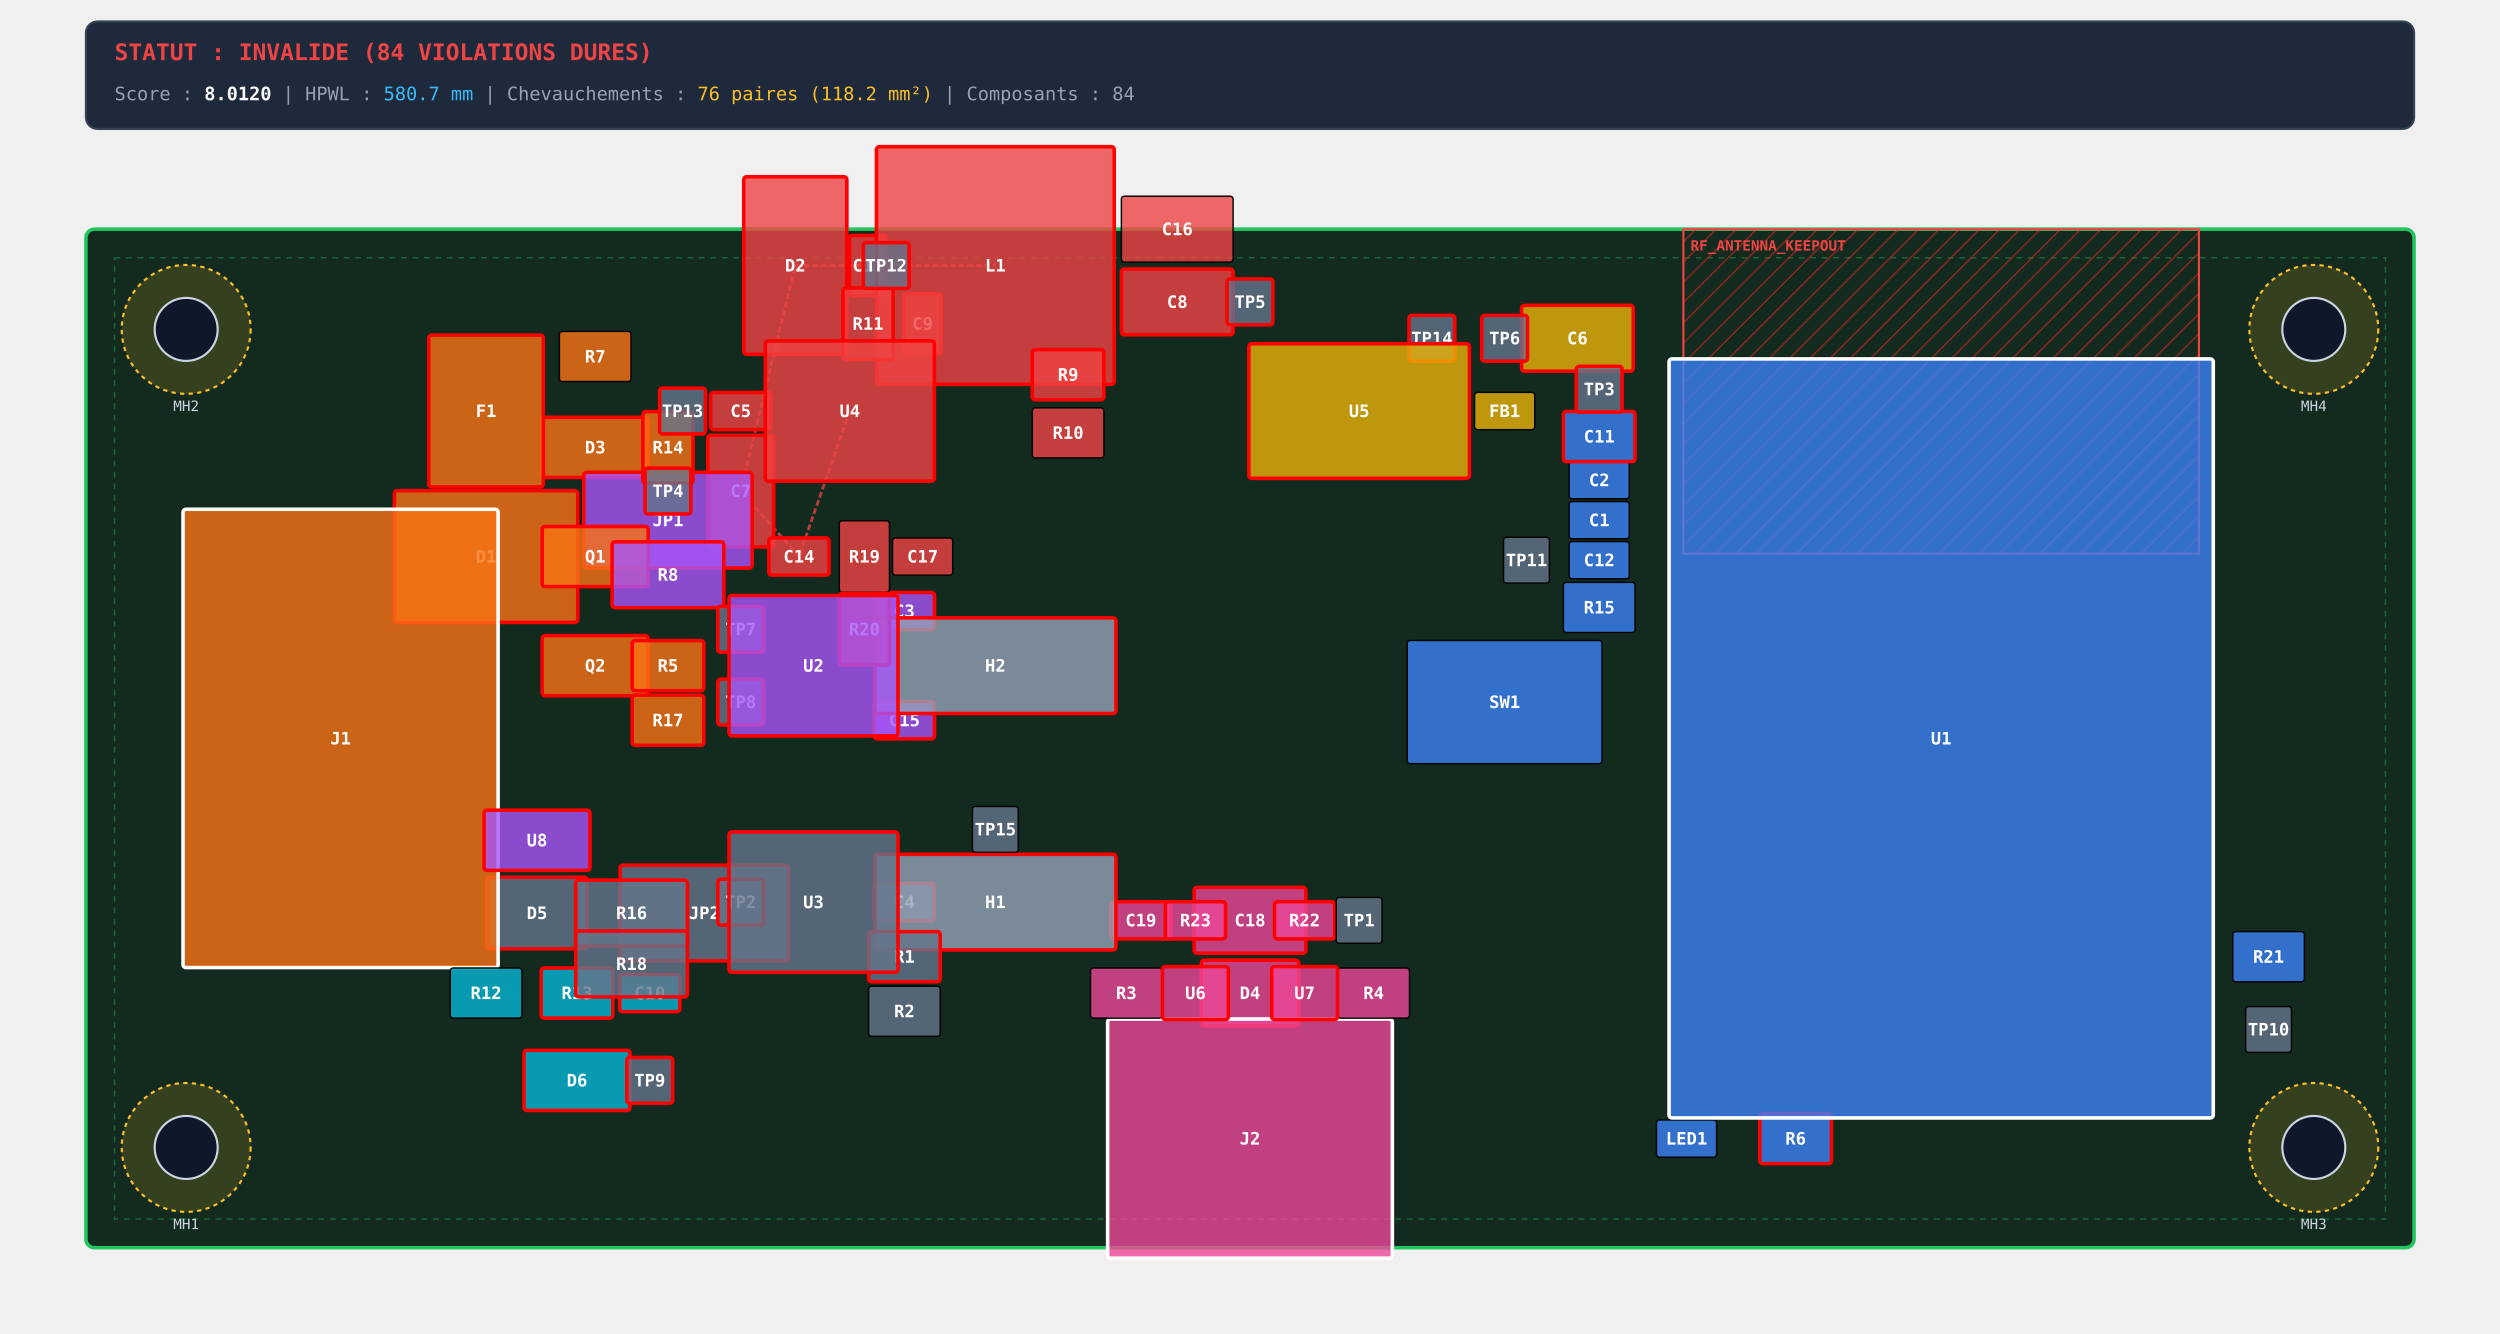
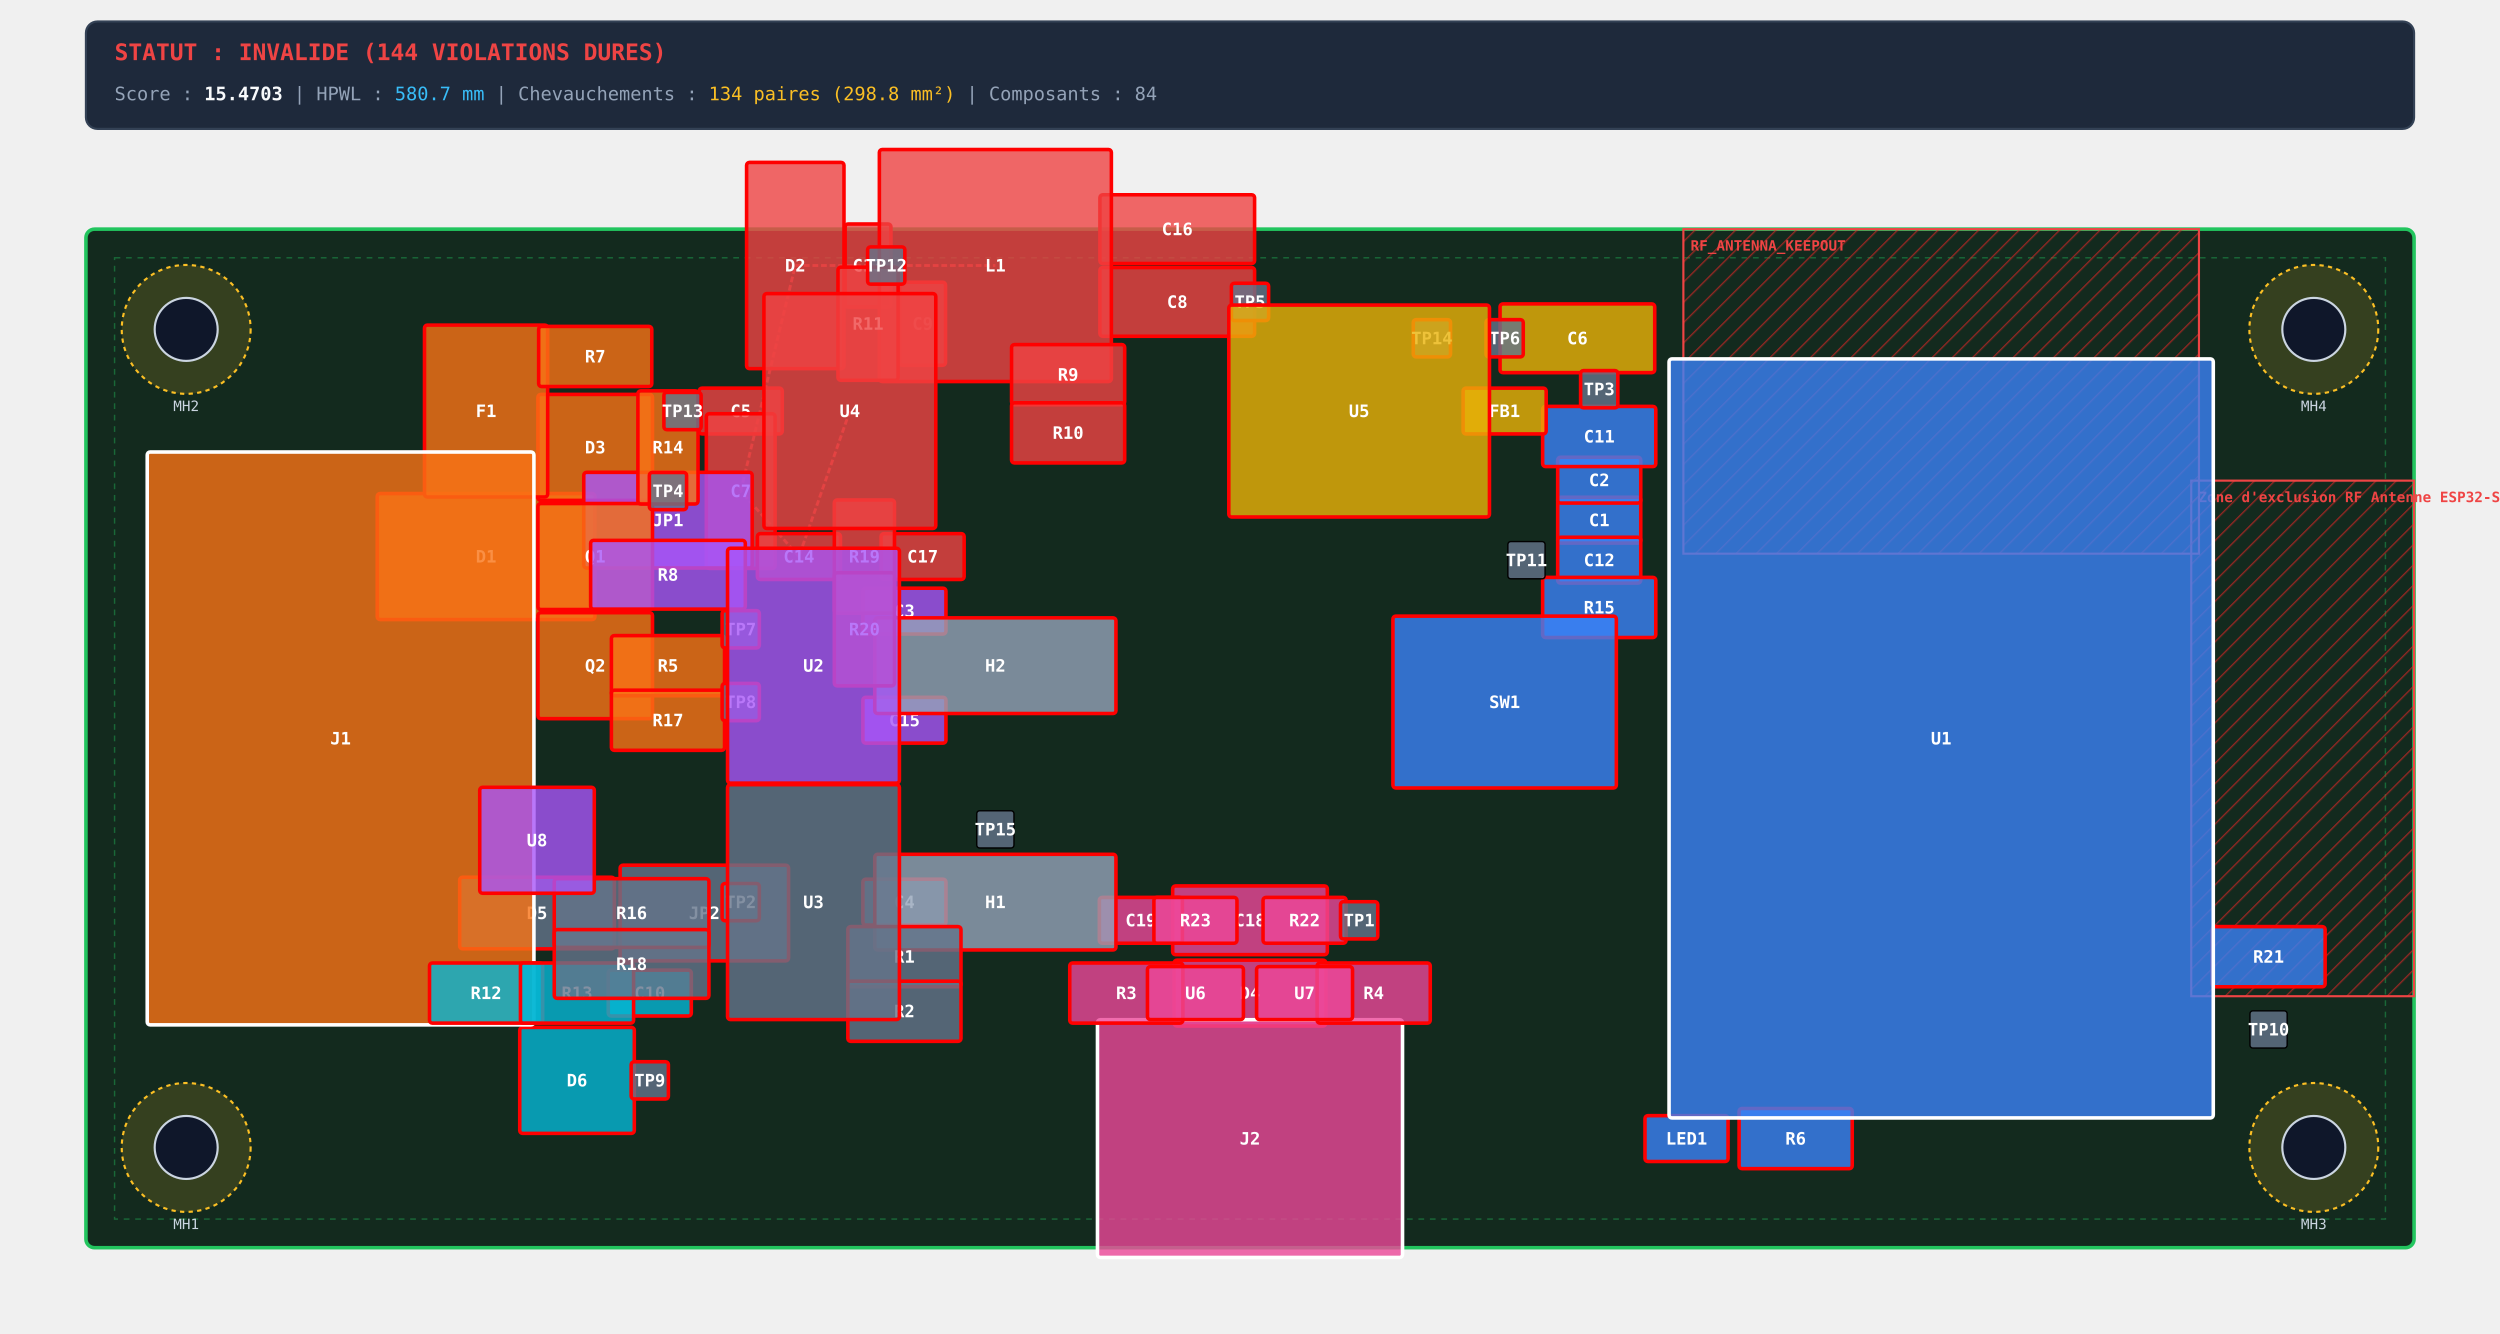
<svg xmlns="http://www.w3.org/2000/svg" viewBox="0 0 1745.6 931.2" width="1745.6" height="931.2" style="background-color: #0f172a; font-family: monospace;">
  <defs>
    <pattern id="keepoutHatch" width="10" height="10" patternTransform="rotate(45 0 0)" patternUnits="userSpaceOnUse">
      <line x1="0" y1="0" x2="0" y2="10" stroke="#dc2626" stroke-width="2" opacity="0.6" />
    </pattern>
  </defs>
  <g id="hud_header">
    <rect x="60.0" y="15" width="1625.6" height="75" rx="8" fill="#1e293b" stroke="#334155" stroke-width="1.5" />
-     <text x="80.0" y="42" fill="#ef4444" font-size="16" font-weight="bold">STATUT : INVALIDE (84 VIOLATIONS DURES)</text>
-     <text x="80.0" y="70" fill="#94a3b8" font-size="13">Score : <tspan fill="#f8fafc" font-weight="bold">8.0120</tspan> | HPWL : <tspan fill="#38bdf8">580.7 mm</tspan> | Chevauchements : <tspan fill="#fbbf24">76 paires (118.2 mm²)</tspan> | Composants : 84</text>
+     <text x="80.0" y="42" fill="#ef4444" font-size="16" font-weight="bold">STATUT : INVALIDE (144 VIOLATIONS DURES)</text>
+     <text x="80.0" y="70" fill="#94a3b8" font-size="13">Score : <tspan fill="#f8fafc" font-weight="bold">15.4703</tspan> | HPWL : <tspan fill="#38bdf8">580.7 mm</tspan> | Chevauchements : <tspan fill="#fbbf24">134 paires (298.8 mm²)</tspan> | Composants : 84</text>
  </g>
  <rect x="60.0" y="160.0" width="1625.6" height="711.2" rx="6" fill="#132a1e" stroke="#22c55e" stroke-width="2.5" />
  <rect x="80.0" y="180.0" width="1585.6" height="671.2" fill="none" stroke="#22c55e" stroke-width="1" stroke-dasharray="4,4" opacity="0.4" />
+   <rect x="1530.0" y="335.6" width="155.6" height="360.0" fill="url(#keepoutHatch)" stroke="#ef4444" stroke-width="1.5" />
+   <text x="1535.0" y="350.6" fill="#ef4444" font-size="10" font-weight="bold">Zone d'exclusion RF Antenne ESP32-S3</text>
  <rect x="1175.4" y="160.0" width="360" height="226.6" fill="url(#keepoutHatch)" stroke="#ef4444" stroke-width="1.5" />
  <text x="1180.4" y="175.0" fill="#ef4444" font-size="10" font-weight="bold">RF_ANTENNA_KEEPOUT</text>
  <circle cx="130.0" cy="801.2" r="45.0" fill="#fbbf24" fill-opacity="0.15" stroke="#fbbf24" stroke-width="1.5" stroke-dasharray="3,3" />
  <circle cx="130.0" cy="801.2" r="22.0" fill="#0f172a" stroke="#cbd5e1" stroke-width="1.5" />
  <text x="130.0" y="858.2" fill="#cbd5e1" font-size="10" text-anchor="middle">MH1</text>
  <circle cx="130.0" cy="230.0" r="45.0" fill="#fbbf24" fill-opacity="0.15" stroke="#fbbf24" stroke-width="1.5" stroke-dasharray="3,3" />
  <circle cx="130.0" cy="230.0" r="22.0" fill="#0f172a" stroke="#cbd5e1" stroke-width="1.5" />
  <text x="130.0" y="287.0" fill="#cbd5e1" font-size="10" text-anchor="middle">MH2</text>
  <circle cx="1615.6" cy="801.2" r="45.0" fill="#fbbf24" fill-opacity="0.15" stroke="#fbbf24" stroke-width="1.5" stroke-dasharray="3,3" />
  <circle cx="1615.6" cy="801.2" r="22.0" fill="#0f172a" stroke="#cbd5e1" stroke-width="1.5" />
  <text x="1615.6" y="858.2" fill="#cbd5e1" font-size="10" text-anchor="middle">MH3</text>
  <circle cx="1615.6" cy="230.0" r="45.0" fill="#fbbf24" fill-opacity="0.15" stroke="#fbbf24" stroke-width="1.5" stroke-dasharray="3,3" />
  <circle cx="1615.6" cy="230.0" r="22.0" fill="#0f172a" stroke="#cbd5e1" stroke-width="1.5" />
  <text x="1615.6" y="287.0" fill="#cbd5e1" font-size="10" text-anchor="middle">MH4</text>
  <line x1="593.4" y1="287.0" x2="557.84" y2="388.6" stroke="#ef4444" stroke-width="2" stroke-dasharray="4,2" opacity="0.75" />
  <line x1="557.84" y1="388.6" x2="517.2" y2="342.88" stroke="#ef4444" stroke-width="2" stroke-dasharray="4,2" opacity="0.75" />
  <line x1="517.2" y1="342.88" x2="555.3" y2="185.4" stroke="#ef4444" stroke-width="2" stroke-dasharray="4,2" opacity="0.75" />
  <line x1="555.3" y1="185.4" x2="695.0" y2="185.4" stroke="#ef4444" stroke-width="2" stroke-dasharray="4,2" opacity="0.75" />
  <g id="comp_C1">
-     <rect x="1095.64" y="350.2" width="42" height="26" rx="2" fill="#3b82f6" fill-opacity="0.8" stroke="#000000" stroke-width="1.0" />
+     <rect x="1087.64" y="347.2" width="58" height="32" rx="2" fill="#3b82f6" fill-opacity="0.8" stroke="#ff0000" stroke-width="2.5" />
    <text x="1116.64" y="367.4" fill="#ffffff" font-size="12" font-weight="bold" text-anchor="middle" style="pointer-events: none;">C1</text>
  </g>
  <g id="comp_C2">
-     <rect x="1095.64" y="322.26" width="42" height="26" rx="2" fill="#3b82f6" fill-opacity="0.8" stroke="#000000" stroke-width="1.0" />
+     <rect x="1087.64" y="319.26" width="58" height="32" rx="2" fill="#3b82f6" fill-opacity="0.8" stroke="#ff0000" stroke-width="2.5" />
    <text x="1116.64" y="339.46" fill="#ffffff" font-size="12" font-weight="bold" text-anchor="middle" style="pointer-events: none;">C2</text>
  </g>
  <g id="comp_C3">
-     <rect x="610.5" y="413.7" width="42" height="26" rx="2" fill="#a855f7" fill-opacity="0.8" stroke="#ff0000" stroke-width="2.5" />
+     <rect x="602.5" y="410.7" width="58" height="32" rx="2" fill="#a855f7" fill-opacity="0.8" stroke="#ff0000" stroke-width="2.5" />
    <text x="631.5" y="430.9" fill="#ffffff" font-size="12" font-weight="bold" text-anchor="middle" style="pointer-events: none;">C3</text>
  </g>
  <g id="comp_C4">
-     <rect x="610.5" y="616.9" width="42" height="26" rx="2" fill="#64748b" fill-opacity="0.8" stroke="#ff0000" stroke-width="2.5" />
+     <rect x="602.5" y="613.9" width="58" height="32" rx="2" fill="#64748b" fill-opacity="0.8" stroke="#ff0000" stroke-width="2.5" />
    <text x="631.5" y="634.1" fill="#ffffff" font-size="12" font-weight="bold" text-anchor="middle" style="pointer-events: none;">C4</text>
  </g>
  <g id="comp_C5">
-     <rect x="496.2" y="274" width="42" height="26" rx="2" fill="#ef4444" fill-opacity="0.8" stroke="#ff0000" stroke-width="2.5" />
+     <rect x="488.2" y="271.0" width="58" height="32" rx="2" fill="#ef4444" fill-opacity="0.8" stroke="#ff0000" stroke-width="2.5" />
    <text x="517.2" y="291.2" fill="#ffffff" font-size="12" font-weight="bold" text-anchor="middle" style="pointer-events: none;">C5</text>
  </g>
  <g id="comp_C6">
-     <rect x="1062.4" y="213.2" width="78" height="46" rx="2" fill="#eab308" fill-opacity="0.8" stroke="#ff0000" stroke-width="2.5" />
+     <rect x="1047.4" y="212.2" width="108" height="48" rx="2" fill="#eab308" fill-opacity="0.8" stroke="#ff0000" stroke-width="2.5" />
    <text x="1101.4" y="240.4" fill="#ffffff" font-size="12" font-weight="bold" text-anchor="middle" style="pointer-events: none;">C6</text>
  </g>
  <g id="comp_C7">
-     <rect x="494.2" y="303.88" width="46" height="78" rx="2" fill="#ef4444" fill-opacity="0.8" stroke="#ff0000" stroke-width="2.5" />
+     <rect x="493.2" y="288.88" width="48" height="108" rx="2" fill="#ef4444" fill-opacity="0.8" stroke="#ff0000" stroke-width="2.5" />
    <text x="517.2" y="347.08" fill="#ffffff" font-size="12" font-weight="bold" text-anchor="middle" style="pointer-events: none;">C7</text>
  </g>
  <g id="comp_C8">
-     <rect x="783.0" y="187.8" width="78" height="46" rx="2" fill="#ef4444" fill-opacity="0.8" stroke="#ff0000" stroke-width="2.5" />
+     <rect x="768.0" y="186.8" width="108" height="48" rx="2" fill="#ef4444" fill-opacity="0.8" stroke="#ff0000" stroke-width="2.5" />
    <text x="822.0" y="215" fill="#ffffff" font-size="12" font-weight="bold" text-anchor="middle" style="pointer-events: none;">C8</text>
  </g>
  <g id="comp_C9">
-     <rect x="631.2" y="205.04" width="26" height="42" rx="2" fill="#ef4444" fill-opacity="0.8" stroke="#ff0000" stroke-width="2.5" />
+     <rect x="628.2" y="197.04" width="32" height="58" rx="2" fill="#ef4444" fill-opacity="0.8" stroke="#ff0000" stroke-width="2.5" />
    <text x="644.2" y="230.24" fill="#ffffff" font-size="12" font-weight="bold" text-anchor="middle" style="pointer-events: none;">C9</text>
  </g>
  <g id="comp_C10">
-     <rect x="432.7" y="680.4" width="42" height="26" rx="2" fill="#06b6d4" fill-opacity="0.8" stroke="#ff0000" stroke-width="2.5" />
+     <rect x="424.7" y="677.4" width="58" height="32" rx="2" fill="#06b6d4" fill-opacity="0.8" stroke="#ff0000" stroke-width="2.5" />
    <text x="453.7" y="697.6" fill="#ffffff" font-size="12" font-weight="bold" text-anchor="middle" style="pointer-events: none;">C10</text>
  </g>
  <g id="comp_C11">
-     <rect x="1091.64" y="287.28" width="50.0" height="35.0" rx="2" fill="#3b82f6" fill-opacity="0.8" stroke="#ff0000" stroke-width="2.5" />
+     <rect x="1077.14" y="283.78" width="79" height="42" rx="2" fill="#3b82f6" fill-opacity="0.8" stroke="#ff0000" stroke-width="2.5" />
    <text x="1116.64" y="308.98" fill="#ffffff" font-size="12" font-weight="bold" text-anchor="middle" style="pointer-events: none;">C11</text>
  </g>
  <g id="comp_C12">
-     <rect x="1095.64" y="378.14" width="42" height="26" rx="2" fill="#3b82f6" fill-opacity="0.8" stroke="#000000" stroke-width="1.0" />
+     <rect x="1087.64" y="375.14" width="58" height="32" rx="2" fill="#3b82f6" fill-opacity="0.8" stroke="#ff0000" stroke-width="2.5" />
    <text x="1116.64" y="395.34" fill="#ffffff" font-size="12" font-weight="bold" text-anchor="middle" style="pointer-events: none;">C12</text>
  </g>
  <g id="comp_C13">
-     <rect x="593.1" y="164.4" width="26" height="42" rx="2" fill="#ef4444" fill-opacity="0.8" stroke="#ff0000" stroke-width="2.5" />
+     <rect x="590.1" y="156.4" width="32" height="58" rx="2" fill="#ef4444" fill-opacity="0.8" stroke="#ff0000" stroke-width="2.5" />
    <text x="606.1" y="189.6" fill="#ffffff" font-size="12" font-weight="bold" text-anchor="middle" style="pointer-events: none;">C13</text>
  </g>
  <g id="comp_C14">
-     <rect x="536.84" y="375.6" width="42" height="26" rx="2" fill="#ef4444" fill-opacity="0.8" stroke="#ff0000" stroke-width="2.5" />
+     <rect x="528.84" y="372.6" width="58" height="32" rx="2" fill="#ef4444" fill-opacity="0.8" stroke="#ff0000" stroke-width="2.5" />
    <text x="557.84" y="392.8" fill="#ffffff" font-size="12" font-weight="bold" text-anchor="middle" style="pointer-events: none;">C14</text>
  </g>
  <g id="comp_C15">
-     <rect x="610.5" y="489.9" width="42" height="26" rx="2" fill="#a855f7" fill-opacity="0.8" stroke="#ff0000" stroke-width="2.5" />
+     <rect x="602.5" y="486.9" width="58" height="32" rx="2" fill="#a855f7" fill-opacity="0.8" stroke="#ff0000" stroke-width="2.5" />
    <text x="631.5" y="507.1" fill="#ffffff" font-size="12" font-weight="bold" text-anchor="middle" style="pointer-events: none;">C15</text>
  </g>
  <g id="comp_C16">
-     <rect x="783.0" y="137" width="78" height="46" rx="2" fill="#ef4444" fill-opacity="0.8" stroke="#000000" stroke-width="1.0" />
+     <rect x="768.0" y="136" width="108" height="48" rx="2" fill="#ef4444" fill-opacity="0.8" stroke="#ff0000" stroke-width="2.5" />
    <text x="822.0" y="164.2" fill="#ffffff" font-size="12" font-weight="bold" text-anchor="middle" style="pointer-events: none;">C16</text>
  </g>
  <g id="comp_C17">
-     <rect x="623.2" y="375.6" width="42" height="26" rx="2" fill="#ef4444" fill-opacity="0.8" stroke="#000000" stroke-width="1.0" />
+     <rect x="615.2" y="372.6" width="58" height="32" rx="2" fill="#ef4444" fill-opacity="0.8" stroke="#ff0000" stroke-width="2.5" />
    <text x="644.2" y="392.8" fill="#ffffff" font-size="12" font-weight="bold" text-anchor="middle" style="pointer-events: none;">C17</text>
  </g>
  <g id="comp_C18">
-     <rect x="833.8" y="619.6" width="78" height="46" rx="2" fill="#ec4899" fill-opacity="0.8" stroke="#ff0000" stroke-width="2.5" />
+     <rect x="818.8" y="618.6" width="108" height="48" rx="2" fill="#ec4899" fill-opacity="0.8" stroke="#ff0000" stroke-width="2.5" />
    <text x="872.8" y="646.8" fill="#ffffff" font-size="12" font-weight="bold" text-anchor="middle" style="pointer-events: none;">C18</text>
  </g>
  <g id="comp_C19">
-     <rect x="775.6" y="629.6" width="42" height="26" rx="2" fill="#ec4899" fill-opacity="0.8" stroke="#ff0000" stroke-width="2.5" />
+     <rect x="767.6" y="626.6" width="58" height="32" rx="2" fill="#ec4899" fill-opacity="0.8" stroke="#ff0000" stroke-width="2.5" />
    <text x="796.6" y="646.8" fill="#ffffff" font-size="12" font-weight="bold" text-anchor="middle" style="pointer-events: none;">C19</text>
  </g>
  <g id="comp_D1">
-     <rect x="275.4" y="342.6" width="128" height="92" rx="2" fill="#f97316" fill-opacity="0.8" stroke="#ff0000" stroke-width="2.5" />
+     <rect x="263.4" y="344.6" width="152" height="88" rx="2" fill="#f97316" fill-opacity="0.8" stroke="#ff0000" stroke-width="2.5" />
    <text x="339.4" y="392.8" fill="#ffffff" font-size="12" font-weight="bold" text-anchor="middle" style="pointer-events: none;">D1</text>
  </g>
  <g id="comp_D2">
-     <rect x="519.3" y="123.4" width="72" height="124" rx="2" fill="#ef4444" fill-opacity="0.8" stroke="#ff0000" stroke-width="2.5" />
+     <rect x="521.3" y="113.4" width="68" height="144" rx="2" fill="#ef4444" fill-opacity="0.8" stroke="#ff0000" stroke-width="2.5" />
    <text x="555.3" y="189.6" fill="#ffffff" font-size="12" font-weight="bold" text-anchor="middle" style="pointer-events: none;">D2</text>
  </g>
  <g id="comp_D3">
-     <rect x="378.6" y="291.4" width="74" height="42" rx="2" fill="#f97316" fill-opacity="0.8" stroke="#ff0000" stroke-width="2.5" />
+     <rect x="375.6" y="275.4" width="80.0" height="74" rx="2" fill="#f97316" fill-opacity="0.8" stroke="#ff0000" stroke-width="2.5" />
    <text x="415.6" y="316.6" fill="#ffffff" font-size="12" font-weight="bold" text-anchor="middle" style="pointer-events: none;">D3</text>
  </g>
  <g id="comp_D4">
-     <rect x="838.8" y="670.4" width="68" height="46" rx="2" fill="#ec4899" fill-opacity="0.8" stroke="#ff0000" stroke-width="2.5" />
+     <rect x="819.8" y="670.4" width="106" height="46" rx="2" fill="#ec4899" fill-opacity="0.8" stroke="#ff0000" stroke-width="2.5" />
    <text x="872.8" y="697.6" fill="#ffffff" font-size="12" font-weight="bold" text-anchor="middle" style="pointer-events: none;">D4</text>
  </g>
  <g id="comp_D5">
-     <rect x="339.96" y="612.52" width="70" height="50.0" rx="2" fill="#64748b" fill-opacity="0.8" stroke="#ff0000" stroke-width="2.5" />
+     <rect x="320.96" y="612.52" width="108" height="50.0" rx="2" fill="#64748b" fill-opacity="0.8" stroke="#ff0000" stroke-width="2.5" />
    <text x="374.96" y="641.72" fill="#ffffff" font-size="12" font-weight="bold" text-anchor="middle" style="pointer-events: none;">D5</text>
  </g>
  <g id="comp_D6">
-     <rect x="365.9" y="733.36" width="74" height="42" rx="2" fill="#06b6d4" fill-opacity="0.8" stroke="#ff0000" stroke-width="2.5" />
+     <rect x="362.9" y="717.36" width="80.0" height="74" rx="2" fill="#06b6d4" fill-opacity="0.8" stroke="#ff0000" stroke-width="2.5" />
    <text x="402.9" y="758.56" fill="#ffffff" font-size="12" font-weight="bold" text-anchor="middle" style="pointer-events: none;">D6</text>
  </g>
  <g id="comp_F1">
-     <rect x="299.4" y="234" width="80.0" height="106" rx="2" fill="#f97316" fill-opacity="0.8" stroke="#ff0000" stroke-width="2.5" />
+     <rect x="296.4" y="227" width="86" height="120.0" rx="2" fill="#f97316" fill-opacity="0.8" stroke="#ff0000" stroke-width="2.5" />
    <text x="339.4" y="291.2" fill="#ffffff" font-size="12" font-weight="bold" text-anchor="middle" style="pointer-events: none;">F1</text>
  </g>
  <g id="comp_FB1">
-     <rect x="1029.6" y="274" width="42" height="26" rx="2" fill="#eab308" fill-opacity="0.8" stroke="#000000" stroke-width="1.0" />
+     <rect x="1021.6" y="271.0" width="58" height="32" rx="2" fill="#eab308" fill-opacity="0.8" stroke="#ff0000" stroke-width="2.5" />
    <text x="1050.6" y="291.2" fill="#ffffff" font-size="12" font-weight="bold" text-anchor="middle" style="pointer-events: none;">FB1</text>
  </g>
  <g id="comp_H1">
    <rect x="610.8" y="596.5" width="168.4" height="66.8" rx="2" fill="#94a3b8" fill-opacity="0.8" stroke="#ff0000" stroke-width="2.5" />
    <text x="695.0" y="634.1" fill="#ffffff" font-size="12" font-weight="bold" text-anchor="middle" style="pointer-events: none;">H1</text>
  </g>
  <g id="comp_H2">
    <rect x="610.8" y="431.4" width="168.4" height="66.8" rx="2" fill="#94a3b8" fill-opacity="0.8" stroke="#ff0000" stroke-width="2.5" />
    <text x="695.0" y="469" fill="#ffffff" font-size="12" font-weight="bold" text-anchor="middle" style="pointer-events: none;">H2</text>
  </g>
  <g id="comp_J1">
-     <rect x="127.8" y="355.6" width="220.0" height="320.0" rx="2" fill="#f97316" fill-opacity="0.8" stroke="#ffffff" stroke-width="2.5" />
+     <rect x="102.8" y="315.6" width="270.0" height="400.0" rx="2" fill="#f97316" fill-opacity="0.8" stroke="#ffffff" stroke-width="2.5" />
    <text x="237.8" y="519.8" fill="#ffffff" font-size="12" font-weight="bold" text-anchor="middle" style="pointer-events: none;">J1</text>
  </g>
  <g id="comp_J2">
-     <rect x="773.4" y="711.5" width="198.8" height="167.0" rx="2" fill="#ec4899" fill-opacity="0.8" stroke="#ffffff" stroke-width="2.5" />
+     <rect x="766.3" y="712.0" width="213" height="166.0" rx="2" fill="#ec4899" fill-opacity="0.8" stroke="#ffffff" stroke-width="2.5" />
    <text x="872.8" y="799.2" fill="#ffffff" font-size="12" font-weight="bold" text-anchor="middle" style="pointer-events: none;">J2</text>
  </g>
  <g id="comp_JP1">
    <rect x="407.6" y="329.8" width="117.6" height="66.8" rx="2" fill="#a855f7" fill-opacity="0.8" stroke="#ff0000" stroke-width="2.5" />
    <text x="466.4" y="367.4" fill="#ffffff" font-size="12" font-weight="bold" text-anchor="middle" style="pointer-events: none;">JP1</text>
  </g>
  <g id="comp_JP2">
    <rect x="433.0" y="604.12" width="117.6" height="66.8" rx="2" fill="#64748b" fill-opacity="0.8" stroke="#ff0000" stroke-width="2.5" />
    <text x="491.8" y="641.72" fill="#ffffff" font-size="12" font-weight="bold" text-anchor="middle" style="pointer-events: none;">JP2</text>
  </g>
  <g id="comp_L1">
-     <rect x="612.0" y="102.4" width="166" height="166" rx="2" fill="#ef4444" fill-opacity="0.8" stroke="#ff0000" stroke-width="2.5" />
+     <rect x="614.0" y="104.4" width="162" height="162" rx="2" fill="#ef4444" fill-opacity="0.8" stroke="#ff0000" stroke-width="2.5" />
    <text x="695.0" y="189.6" fill="#ffffff" font-size="12" font-weight="bold" text-anchor="middle" style="pointer-events: none;">L1</text>
  </g>
  <g id="comp_LED1">
-     <rect x="1156.6" y="782.0" width="42" height="26" rx="2" fill="#3b82f6" fill-opacity="0.8" stroke="#000000" stroke-width="1.0" />
+     <rect x="1148.6" y="779.0" width="58" height="32" rx="2" fill="#3b82f6" fill-opacity="0.8" stroke="#ff0000" stroke-width="2.5" />
    <text x="1177.6" y="799.2" fill="#ffffff" font-size="12" font-weight="bold" text-anchor="middle" style="pointer-events: none;">LED1</text>
  </g>
  <g id="comp_Q1">
-     <rect x="378.6" y="367.6" width="74" height="42" rx="2" fill="#f97316" fill-opacity="0.8" stroke="#ff0000" stroke-width="2.5" />
+     <rect x="375.6" y="351.6" width="80.0" height="74" rx="2" fill="#f97316" fill-opacity="0.8" stroke="#ff0000" stroke-width="2.5" />
    <text x="415.6" y="392.8" fill="#ffffff" font-size="12" font-weight="bold" text-anchor="middle" style="pointer-events: none;">Q1</text>
  </g>
  <g id="comp_Q2">
-     <rect x="378.6" y="443.8" width="74" height="42" rx="2" fill="#f97316" fill-opacity="0.8" stroke="#ff0000" stroke-width="2.5" />
+     <rect x="375.6" y="427.8" width="80.0" height="74" rx="2" fill="#f97316" fill-opacity="0.8" stroke="#ff0000" stroke-width="2.5" />
    <text x="415.6" y="469" fill="#ffffff" font-size="12" font-weight="bold" text-anchor="middle" style="pointer-events: none;">Q2</text>
  </g>
  <g id="comp_R1">
-     <rect x="606.5" y="650.5" width="50.0" height="35.0" rx="2" fill="#64748b" fill-opacity="0.8" stroke="#ff0000" stroke-width="2.5" />
+     <rect x="592.0" y="647.0" width="79" height="42" rx="2" fill="#64748b" fill-opacity="0.8" stroke="#ff0000" stroke-width="2.5" />
    <text x="631.5" y="672.2" fill="#ffffff" font-size="12" font-weight="bold" text-anchor="middle" style="pointer-events: none;">R1</text>
  </g>
  <g id="comp_R2">
-     <rect x="606.5" y="688.6" width="50.0" height="35.0" rx="2" fill="#64748b" fill-opacity="0.8" stroke="#000000" stroke-width="1.0" />
+     <rect x="592.0" y="685.1" width="79" height="42" rx="2" fill="#64748b" fill-opacity="0.8" stroke="#ff0000" stroke-width="2.5" />
    <text x="631.5" y="710.3" fill="#ffffff" font-size="12" font-weight="bold" text-anchor="middle" style="pointer-events: none;">R2</text>
  </g>
  <g id="comp_R3">
-     <rect x="761.44" y="675.9" width="50.0" height="35.0" rx="2" fill="#ec4899" fill-opacity="0.8" stroke="#000000" stroke-width="1.0" />
+     <rect x="746.94" y="672.4" width="79" height="42" rx="2" fill="#ec4899" fill-opacity="0.8" stroke="#ff0000" stroke-width="2.5" />
    <text x="786.44" y="697.6" fill="#ffffff" font-size="12" font-weight="bold" text-anchor="middle" style="pointer-events: none;">R3</text>
  </g>
  <g id="comp_R4">
-     <rect x="934.16" y="675.9" width="50.0" height="35.0" rx="2" fill="#ec4899" fill-opacity="0.8" stroke="#000000" stroke-width="1.0" />
+     <rect x="919.66" y="672.4" width="79" height="42" rx="2" fill="#ec4899" fill-opacity="0.8" stroke="#ff0000" stroke-width="2.5" />
    <text x="959.16" y="697.6" fill="#ffffff" font-size="12" font-weight="bold" text-anchor="middle" style="pointer-events: none;">R4</text>
  </g>
  <g id="comp_R5">
-     <rect x="441.4" y="447.3" width="50.0" height="35.0" rx="2" fill="#f97316" fill-opacity="0.8" stroke="#ff0000" stroke-width="2.5" />
+     <rect x="426.9" y="443.8" width="79" height="42" rx="2" fill="#f97316" fill-opacity="0.8" stroke="#ff0000" stroke-width="2.5" />
    <text x="466.4" y="469" fill="#ffffff" font-size="12" font-weight="bold" text-anchor="middle" style="pointer-events: none;">R5</text>
  </g>
  <g id="comp_R6">
-     <rect x="1228.8" y="777.5" width="50.0" height="35" rx="2" fill="#3b82f6" fill-opacity="0.8" stroke="#ff0000" stroke-width="2.5" />
+     <rect x="1214.3" y="774.0" width="79" height="42" rx="2" fill="#3b82f6" fill-opacity="0.8" stroke="#ff0000" stroke-width="2.5" />
    <text x="1253.8" y="799.2" fill="#ffffff" font-size="12" font-weight="bold" text-anchor="middle" style="pointer-events: none;">R6</text>
  </g>
  <g id="comp_R7">
-     <rect x="390.6" y="231.4" width="50.0" height="35.0" rx="2" fill="#f97316" fill-opacity="0.8" stroke="#000000" stroke-width="1.0" />
+     <rect x="376.1" y="227.9" width="79" height="42" rx="2" fill="#f97316" fill-opacity="0.8" stroke="#ff0000" stroke-width="2.5" />
    <text x="415.6" y="253.1" fill="#ffffff" font-size="12" font-weight="bold" text-anchor="middle" style="pointer-events: none;">R7</text>
  </g>
  <g id="comp_R8">
-     <rect x="427.4" y="378.3" width="78" height="46" rx="2" fill="#a855f7" fill-opacity="0.8" stroke="#ff0000" stroke-width="2.5" />
+     <rect x="412.4" y="377.3" width="108" height="48" rx="2" fill="#a855f7" fill-opacity="0.8" stroke="#ff0000" stroke-width="2.5" />
    <text x="466.4" y="405.5" fill="#ffffff" font-size="12" font-weight="bold" text-anchor="middle" style="pointer-events: none;">R8</text>
  </g>
  <g id="comp_R9">
-     <rect x="720.8" y="244.1" width="50.0" height="35.0" rx="2" fill="#ef4444" fill-opacity="0.8" stroke="#ff0000" stroke-width="2.5" />
+     <rect x="706.3" y="240.6" width="79" height="42" rx="2" fill="#ef4444" fill-opacity="0.8" stroke="#ff0000" stroke-width="2.5" />
    <text x="745.8" y="265.8" fill="#ffffff" font-size="12" font-weight="bold" text-anchor="middle" style="pointer-events: none;">R9</text>
  </g>
  <g id="comp_R10">
-     <rect x="720.8" y="284.74" width="50.0" height="35.0" rx="2" fill="#ef4444" fill-opacity="0.8" stroke="#000000" stroke-width="1.0" />
+     <rect x="706.3" y="281.24" width="79" height="42" rx="2" fill="#ef4444" fill-opacity="0.8" stroke="#ff0000" stroke-width="2.5" />
    <text x="745.8" y="306.44" fill="#ffffff" font-size="12" font-weight="bold" text-anchor="middle" style="pointer-events: none;">R10</text>
  </g>
  <g id="comp_R11">
-     <rect x="588.6" y="201.04" width="35.0" height="50.0" rx="2" fill="#ef4444" fill-opacity="0.8" stroke="#ff0000" stroke-width="2.5" />
+     <rect x="585.1" y="186.54" width="42" height="79" rx="2" fill="#ef4444" fill-opacity="0.8" stroke="#ff0000" stroke-width="2.5" />
    <text x="606.1" y="230.24" fill="#ffffff" font-size="12" font-weight="bold" text-anchor="middle" style="pointer-events: none;">R11</text>
  </g>
  <g id="comp_R12">
-     <rect x="314.4" y="675.9" width="50.0" height="35.0" rx="2" fill="#06b6d4" fill-opacity="0.8" stroke="#000000" stroke-width="1.0" />
+     <rect x="299.9" y="672.4" width="79" height="42" rx="2" fill="#06b6d4" fill-opacity="0.8" stroke="#ff0000" stroke-width="2.5" />
    <text x="339.4" y="697.6" fill="#ffffff" font-size="12" font-weight="bold" text-anchor="middle" style="pointer-events: none;">R12</text>
  </g>
  <g id="comp_R13">
-     <rect x="377.9" y="675.9" width="50.0" height="35.0" rx="2" fill="#06b6d4" fill-opacity="0.8" stroke="#ff0000" stroke-width="2.5" />
+     <rect x="363.4" y="672.4" width="79" height="42" rx="2" fill="#06b6d4" fill-opacity="0.8" stroke="#ff0000" stroke-width="2.5" />
    <text x="402.9" y="697.6" fill="#ffffff" font-size="12" font-weight="bold" text-anchor="middle" style="pointer-events: none;">R13</text>
  </g>
  <g id="comp_R14">
-     <rect x="448.9" y="287.4" width="35.0" height="50.0" rx="2" fill="#f97316" fill-opacity="0.8" stroke="#ff0000" stroke-width="2.5" />
+     <rect x="445.4" y="272.9" width="42" height="79" rx="2" fill="#f97316" fill-opacity="0.8" stroke="#ff0000" stroke-width="2.5" />
    <text x="466.4" y="316.6" fill="#ffffff" font-size="12" font-weight="bold" text-anchor="middle" style="pointer-events: none;">R14</text>
  </g>
  <g id="comp_R15">
-     <rect x="1091.64" y="406.66" width="50.0" height="35.0" rx="2" fill="#3b82f6" fill-opacity="0.8" stroke="#000000" stroke-width="1.0" />
+     <rect x="1077.14" y="403.16" width="79" height="42" rx="2" fill="#3b82f6" fill-opacity="0.8" stroke="#ff0000" stroke-width="2.5" />
    <text x="1116.64" y="428.36" fill="#ffffff" font-size="12" font-weight="bold" text-anchor="middle" style="pointer-events: none;">R15</text>
  </g>
  <g id="comp_R16">
-     <rect x="402.0" y="614.52" width="78" height="46" rx="2" fill="#64748b" fill-opacity="0.8" stroke="#ff0000" stroke-width="2.5" />
+     <rect x="387.0" y="613.52" width="108" height="48" rx="2" fill="#64748b" fill-opacity="0.8" stroke="#ff0000" stroke-width="2.5" />
    <text x="441.0" y="641.72" fill="#ffffff" font-size="12" font-weight="bold" text-anchor="middle" style="pointer-events: none;">R16</text>
  </g>
  <g id="comp_R17">
-     <rect x="441.4" y="485.4" width="50.0" height="35.0" rx="2" fill="#f97316" fill-opacity="0.8" stroke="#ff0000" stroke-width="2.5" />
+     <rect x="426.9" y="481.9" width="79" height="42" rx="2" fill="#f97316" fill-opacity="0.8" stroke="#ff0000" stroke-width="2.5" />
    <text x="466.4" y="507.1" fill="#ffffff" font-size="12" font-weight="bold" text-anchor="middle" style="pointer-events: none;">R17</text>
  </g>
  <g id="comp_R18">
-     <rect x="402.0" y="650.08" width="78" height="46" rx="2" fill="#64748b" fill-opacity="0.8" stroke="#ff0000" stroke-width="2.5" />
+     <rect x="387.0" y="649.08" width="108" height="48" rx="2" fill="#64748b" fill-opacity="0.8" stroke="#ff0000" stroke-width="2.5" />
    <text x="441.0" y="677.28" fill="#ffffff" font-size="12" font-weight="bold" text-anchor="middle" style="pointer-events: none;">R18</text>
  </g>
  <g id="comp_R19">
-     <rect x="586.06" y="363.6" width="35.0" height="50.0" rx="2" fill="#ef4444" fill-opacity="0.8" stroke="#000000" stroke-width="1.0" />
+     <rect x="582.56" y="349.1" width="42" height="79" rx="2" fill="#ef4444" fill-opacity="0.8" stroke="#ff0000" stroke-width="2.5" />
    <text x="603.56" y="392.8" fill="#ffffff" font-size="12" font-weight="bold" text-anchor="middle" style="pointer-events: none;">R19</text>
  </g>
  <g id="comp_R20">
-     <rect x="586.06" y="414.4" width="35.0" height="50.0" rx="2" fill="#ef4444" fill-opacity="0.8" stroke="#ff0000" stroke-width="2.5" />
+     <rect x="582.56" y="399.9" width="42" height="79" rx="2" fill="#ef4444" fill-opacity="0.8" stroke="#ff0000" stroke-width="2.5" />
    <text x="603.56" y="443.6" fill="#ffffff" font-size="12" font-weight="bold" text-anchor="middle" style="pointer-events: none;">R20</text>
  </g>
  <g id="comp_R21">
-     <rect x="1559.0" y="650.5" width="50.0" height="35.0" rx="2" fill="#3b82f6" fill-opacity="0.8" stroke="#000000" stroke-width="1.0" />
+     <rect x="1544.5" y="647.0" width="79" height="42" rx="2" fill="#3b82f6" fill-opacity="0.8" stroke="#ff0000" stroke-width="2.5" />
    <text x="1584.0" y="672.2" fill="#ffffff" font-size="12" font-weight="bold" text-anchor="middle" style="pointer-events: none;">R21</text>
  </g>
  <g id="comp_R22">
-     <rect x="889.9" y="629.6" width="42" height="26" rx="2" fill="#ec4899" fill-opacity="0.8" stroke="#ff0000" stroke-width="2.5" />
+     <rect x="881.9" y="626.6" width="58" height="32" rx="2" fill="#ec4899" fill-opacity="0.8" stroke="#ff0000" stroke-width="2.5" />
    <text x="910.9" y="646.8" fill="#ffffff" font-size="12" font-weight="bold" text-anchor="middle" style="pointer-events: none;">R22</text>
  </g>
  <g id="comp_R23">
-     <rect x="813.7" y="629.6" width="42" height="26" rx="2" fill="#ec4899" fill-opacity="0.8" stroke="#ff0000" stroke-width="2.5" />
+     <rect x="805.7" y="626.6" width="58" height="32" rx="2" fill="#ec4899" fill-opacity="0.8" stroke="#ff0000" stroke-width="2.5" />
    <text x="834.7" y="646.8" fill="#ffffff" font-size="12" font-weight="bold" text-anchor="middle" style="pointer-events: none;">R23</text>
  </g>
  <g id="comp_SW1">
-     <rect x="982.6" y="447.2" width="136" height="86" rx="2" fill="#3b82f6" fill-opacity="0.8" stroke="#000000" stroke-width="1.0" />
+     <rect x="972.6" y="430.2" width="156" height="120.0" rx="2" fill="#3b82f6" fill-opacity="0.8" stroke="#ff0000" stroke-width="2.5" />
    <text x="1050.6" y="494.4" fill="#ffffff" font-size="12" font-weight="bold" text-anchor="middle" style="pointer-events: none;">SW1</text>
  </g>
  <g id="comp_TP1">
-     <rect x="933" y="626.6" width="32" height="32" rx="2" fill="#64748b" fill-opacity="0.8" stroke="#000000" stroke-width="1.0" />
+     <rect x="936" y="629.6" width="26" height="26" rx="2" fill="#64748b" fill-opacity="0.8" stroke="#ff0000" stroke-width="2.5" />
    <text x="949.0" y="646.8" fill="#ffffff" font-size="12" font-weight="bold" text-anchor="middle" style="pointer-events: none;">TP1</text>
  </g>
  <g id="comp_TP2">
-     <rect x="501.2" y="613.9" width="32" height="32" rx="2" fill="#64748b" fill-opacity="0.8" stroke="#ff0000" stroke-width="2.5" />
+     <rect x="504.2" y="616.9" width="26" height="26" rx="2" fill="#64748b" fill-opacity="0.8" stroke="#ff0000" stroke-width="2.5" />
    <text x="517.2" y="634.1" fill="#ffffff" font-size="12" font-weight="bold" text-anchor="middle" style="pointer-events: none;">TP2</text>
  </g>
  <g id="comp_TP3">
-     <rect x="1100.64" y="255.76" width="32" height="32" rx="2" fill="#64748b" fill-opacity="0.8" stroke="#ff0000" stroke-width="2.5" />
+     <rect x="1103.64" y="258.76" width="26" height="26" rx="2" fill="#64748b" fill-opacity="0.8" stroke="#ff0000" stroke-width="2.5" />
    <text x="1116.64" y="275.96" fill="#ffffff" font-size="12" font-weight="bold" text-anchor="middle" style="pointer-events: none;">TP3</text>
  </g>
  <g id="comp_TP4">
-     <rect x="450.4" y="326.88" width="32" height="32" rx="2" fill="#64748b" fill-opacity="0.8" stroke="#ff0000" stroke-width="2.5" />
+     <rect x="453.4" y="329.88" width="26" height="26" rx="2" fill="#64748b" fill-opacity="0.8" stroke="#ff0000" stroke-width="2.5" />
    <text x="466.4" y="347.08" fill="#ffffff" font-size="12" font-weight="bold" text-anchor="middle" style="pointer-events: none;">TP4</text>
  </g>
  <g id="comp_TP5">
-     <rect x="856.8" y="194.8" width="32" height="32" rx="2" fill="#64748b" fill-opacity="0.8" stroke="#ff0000" stroke-width="2.5" />
+     <rect x="859.8" y="197.8" width="26" height="26" rx="2" fill="#64748b" fill-opacity="0.8" stroke="#ff0000" stroke-width="2.5" />
    <text x="872.8" y="215" fill="#ffffff" font-size="12" font-weight="bold" text-anchor="middle" style="pointer-events: none;">TP5</text>
  </g>
  <g id="comp_TP6">
-     <rect x="1034.6" y="220.2" width="32" height="32" rx="2" fill="#64748b" fill-opacity="0.8" stroke="#ff0000" stroke-width="2.5" />
+     <rect x="1037.6" y="223.2" width="26" height="26" rx="2" fill="#64748b" fill-opacity="0.8" stroke="#ff0000" stroke-width="2.5" />
    <text x="1050.6" y="240.4" fill="#ffffff" font-size="12" font-weight="bold" text-anchor="middle" style="pointer-events: none;">TP6</text>
  </g>
  <g id="comp_TP7">
-     <rect x="501.2" y="423.4" width="32" height="32" rx="2" fill="#64748b" fill-opacity="0.8" stroke="#ff0000" stroke-width="2.5" />
+     <rect x="504.2" y="426.4" width="26" height="26" rx="2" fill="#64748b" fill-opacity="0.8" stroke="#ff0000" stroke-width="2.5" />
    <text x="517.2" y="443.6" fill="#ffffff" font-size="12" font-weight="bold" text-anchor="middle" style="pointer-events: none;">TP7</text>
  </g>
  <g id="comp_TP8">
-     <rect x="501.2" y="474.2" width="32" height="32" rx="2" fill="#64748b" fill-opacity="0.8" stroke="#ff0000" stroke-width="2.5" />
+     <rect x="504.2" y="477.2" width="26" height="26" rx="2" fill="#64748b" fill-opacity="0.8" stroke="#ff0000" stroke-width="2.5" />
    <text x="517.2" y="494.4" fill="#ffffff" font-size="12" font-weight="bold" text-anchor="middle" style="pointer-events: none;">TP8</text>
  </g>
  <g id="comp_TP9">
-     <rect x="437.7" y="738.36" width="32" height="32" rx="2" fill="#64748b" fill-opacity="0.8" stroke="#ff0000" stroke-width="2.5" />
+     <rect x="440.7" y="741.36" width="26" height="26" rx="2" fill="#64748b" fill-opacity="0.8" stroke="#ff0000" stroke-width="2.5" />
    <text x="453.7" y="758.56" fill="#ffffff" font-size="12" font-weight="bold" text-anchor="middle" style="pointer-events: none;">TP9</text>
  </g>
  <g id="comp_TP10">
-     <rect x="1568.0" y="702.8" width="32" height="32" rx="2" fill="#64748b" fill-opacity="0.8" stroke="#000000" stroke-width="1.0" />
+     <rect x="1571.0" y="705.8" width="26" height="26" rx="2" fill="#64748b" fill-opacity="0.8" stroke="#000000" stroke-width="1.0" />
    <text x="1584.0" y="723" fill="#ffffff" font-size="12" font-weight="bold" text-anchor="middle" style="pointer-events: none;">TP10</text>
  </g>
  <g id="comp_TP11">
-     <rect x="1049.84" y="375.14" width="32" height="32" rx="2" fill="#64748b" fill-opacity="0.8" stroke="#000000" stroke-width="1.0" />
+     <rect x="1052.84" y="378.14" width="26" height="26" rx="2" fill="#64748b" fill-opacity="0.8" stroke="#000000" stroke-width="1.0" />
    <text x="1065.84" y="395.34" fill="#ffffff" font-size="12" font-weight="bold" text-anchor="middle" style="pointer-events: none;">TP11</text>
  </g>
  <g id="comp_TP12">
-     <rect x="602.8" y="169.4" width="32" height="32" rx="2" fill="#64748b" fill-opacity="0.8" stroke="#ff0000" stroke-width="2.5" />
+     <rect x="605.8" y="172.4" width="26" height="26" rx="2" fill="#64748b" fill-opacity="0.8" stroke="#ff0000" stroke-width="2.5" />
    <text x="618.8" y="189.6" fill="#ffffff" font-size="12" font-weight="bold" text-anchor="middle" style="pointer-events: none;">TP12</text>
  </g>
  <g id="comp_TP13">
-     <rect x="460.56" y="271.0" width="32" height="32" rx="2" fill="#64748b" fill-opacity="0.8" stroke="#ff0000" stroke-width="2.5" />
+     <rect x="463.56" y="274" width="26" height="26" rx="2" fill="#64748b" fill-opacity="0.8" stroke="#ff0000" stroke-width="2.5" />
    <text x="476.56" y="291.2" fill="#ffffff" font-size="12" font-weight="bold" text-anchor="middle" style="pointer-events: none;">TP13</text>
  </g>
  <g id="comp_TP14">
-     <rect x="983.8" y="220.2" width="32" height="32" rx="2" fill="#64748b" fill-opacity="0.8" stroke="#ff0000" stroke-width="2.5" />
+     <rect x="986.8" y="223.2" width="26" height="26" rx="2" fill="#64748b" fill-opacity="0.8" stroke="#ff0000" stroke-width="2.5" />
    <text x="999.8" y="240.4" fill="#ffffff" font-size="12" font-weight="bold" text-anchor="middle" style="pointer-events: none;">TP14</text>
  </g>
  <g id="comp_TP15">
-     <rect x="679.0" y="563.1" width="32" height="32" rx="2" fill="#64748b" fill-opacity="0.8" stroke="#000000" stroke-width="1.0" />
+     <rect x="682.0" y="566.1" width="26" height="26" rx="2" fill="#64748b" fill-opacity="0.8" stroke="#000000" stroke-width="1.0" />
    <text x="695.0" y="583.3" fill="#ffffff" font-size="12" font-weight="bold" text-anchor="middle" style="pointer-events: none;">TP15</text>
  </g>
  <g id="comp_U1">
    <rect x="1165.4" y="250.6" width="380.0" height="530.0" rx="2" fill="#3b82f6" fill-opacity="0.8" stroke="#ffffff" stroke-width="2.5" />
    <text x="1355.4" y="519.8" fill="#ffffff" font-size="12" font-weight="bold" text-anchor="middle" style="pointer-events: none;">U1</text>
  </g>
  <g id="comp_U2">
-     <rect x="509.0" y="415.8" width="118" height="98" rx="2" fill="#a855f7" fill-opacity="0.8" stroke="#ff0000" stroke-width="2.5" />
+     <rect x="508.0" y="382.8" width="120.0" height="164" rx="2" fill="#a855f7" fill-opacity="0.8" stroke="#ff0000" stroke-width="2.5" />
    <text x="568.0" y="469" fill="#ffffff" font-size="12" font-weight="bold" text-anchor="middle" style="pointer-events: none;">U2</text>
  </g>
  <g id="comp_U3">
-     <rect x="509.0" y="580.9" width="118" height="98" rx="2" fill="#64748b" fill-opacity="0.8" stroke="#ff0000" stroke-width="2.5" />
+     <rect x="508.0" y="547.9" width="120.0" height="164.0" rx="2" fill="#64748b" fill-opacity="0.8" stroke="#ff0000" stroke-width="2.5" />
    <text x="568.0" y="634.1" fill="#ffffff" font-size="12" font-weight="bold" text-anchor="middle" style="pointer-events: none;">U3</text>
  </g>
  <g id="comp_U4">
-     <rect x="534.4" y="238" width="118" height="98" rx="2" fill="#ef4444" fill-opacity="0.8" stroke="#ff0000" stroke-width="2.5" />
+     <rect x="533.4" y="205.0" width="120.0" height="164" rx="2" fill="#ef4444" fill-opacity="0.8" stroke="#ff0000" stroke-width="2.5" />
    <text x="593.4" y="291.2" fill="#ffffff" font-size="12" font-weight="bold" text-anchor="middle" style="pointer-events: none;">U4</text>
  </g>
  <g id="comp_U5">
-     <rect x="872.0" y="240.0" width="154" height="94" rx="2" fill="#eab308" fill-opacity="0.8" stroke="#ff0000" stroke-width="2.5" />
+     <rect x="858" y="213" width="182" height="148" rx="2" fill="#eab308" fill-opacity="0.8" stroke="#ff0000" stroke-width="2.5" />
    <text x="949.0" y="291.2" fill="#ffffff" font-size="12" font-weight="bold" text-anchor="middle" style="pointer-events: none;">U5</text>
  </g>
  <g id="comp_U6">
-     <rect x="811.7" y="674.9" width="46" height="37" rx="2" fill="#ec4899" fill-opacity="0.8" stroke="#ff0000" stroke-width="2.5" />
+     <rect x="801.2" y="674.9" width="67" height="37" rx="2" fill="#ec4899" fill-opacity="0.8" stroke="#ff0000" stroke-width="2.5" />
    <text x="834.7" y="697.6" fill="#ffffff" font-size="12" font-weight="bold" text-anchor="middle" style="pointer-events: none;">U6</text>
  </g>
  <g id="comp_U7">
-     <rect x="887.9" y="674.9" width="46" height="37" rx="2" fill="#ec4899" fill-opacity="0.8" stroke="#ff0000" stroke-width="2.5" />
+     <rect x="877.4" y="674.9" width="67" height="37" rx="2" fill="#ec4899" fill-opacity="0.8" stroke="#ff0000" stroke-width="2.5" />
    <text x="910.9" y="697.6" fill="#ffffff" font-size="12" font-weight="bold" text-anchor="middle" style="pointer-events: none;">U7</text>
  </g>
  <g id="comp_U8">
-     <rect x="337.96" y="565.72" width="74" height="42" rx="2" fill="#a855f7" fill-opacity="0.8" stroke="#ff0000" stroke-width="2.5" />
+     <rect x="334.96" y="549.72" width="80" height="74" rx="2" fill="#a855f7" fill-opacity="0.8" stroke="#ff0000" stroke-width="2.5" />
    <text x="374.96" y="590.92" fill="#ffffff" font-size="12" font-weight="bold" text-anchor="middle" style="pointer-events: none;">U8</text>
  </g>
</svg>
